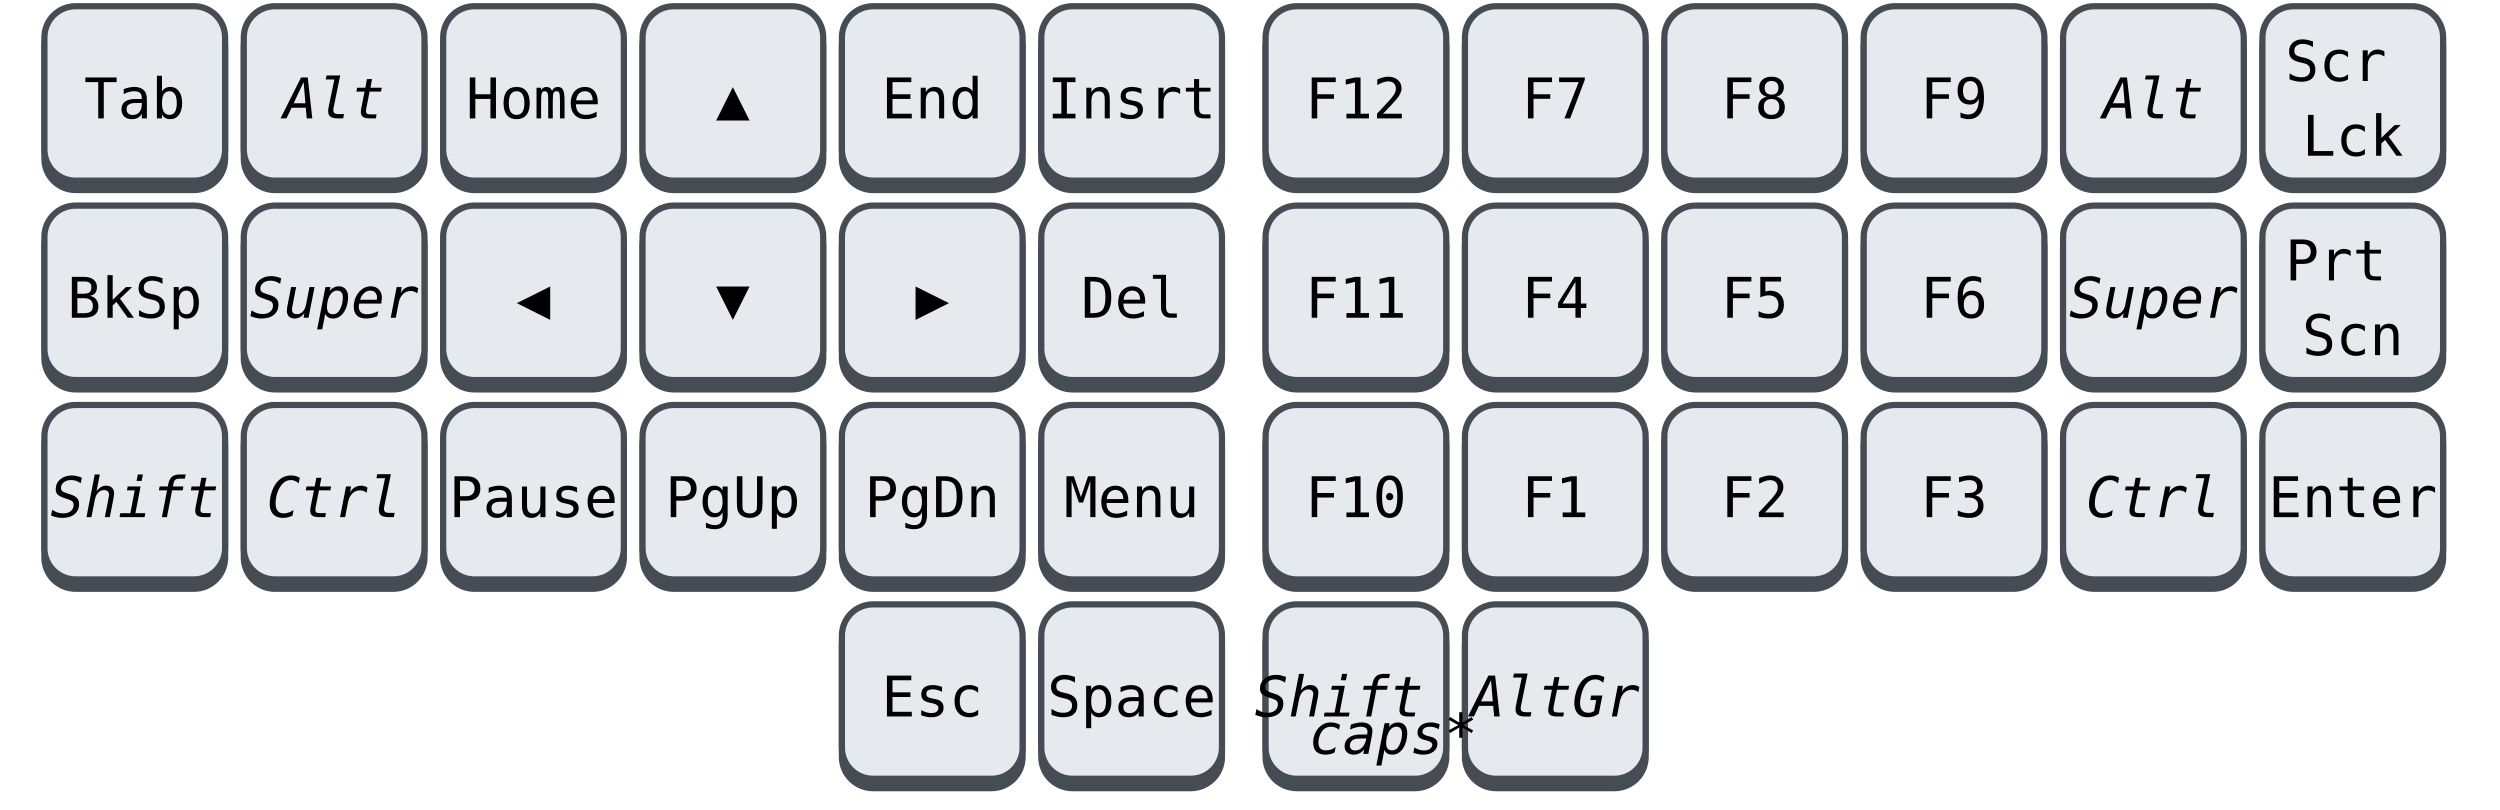
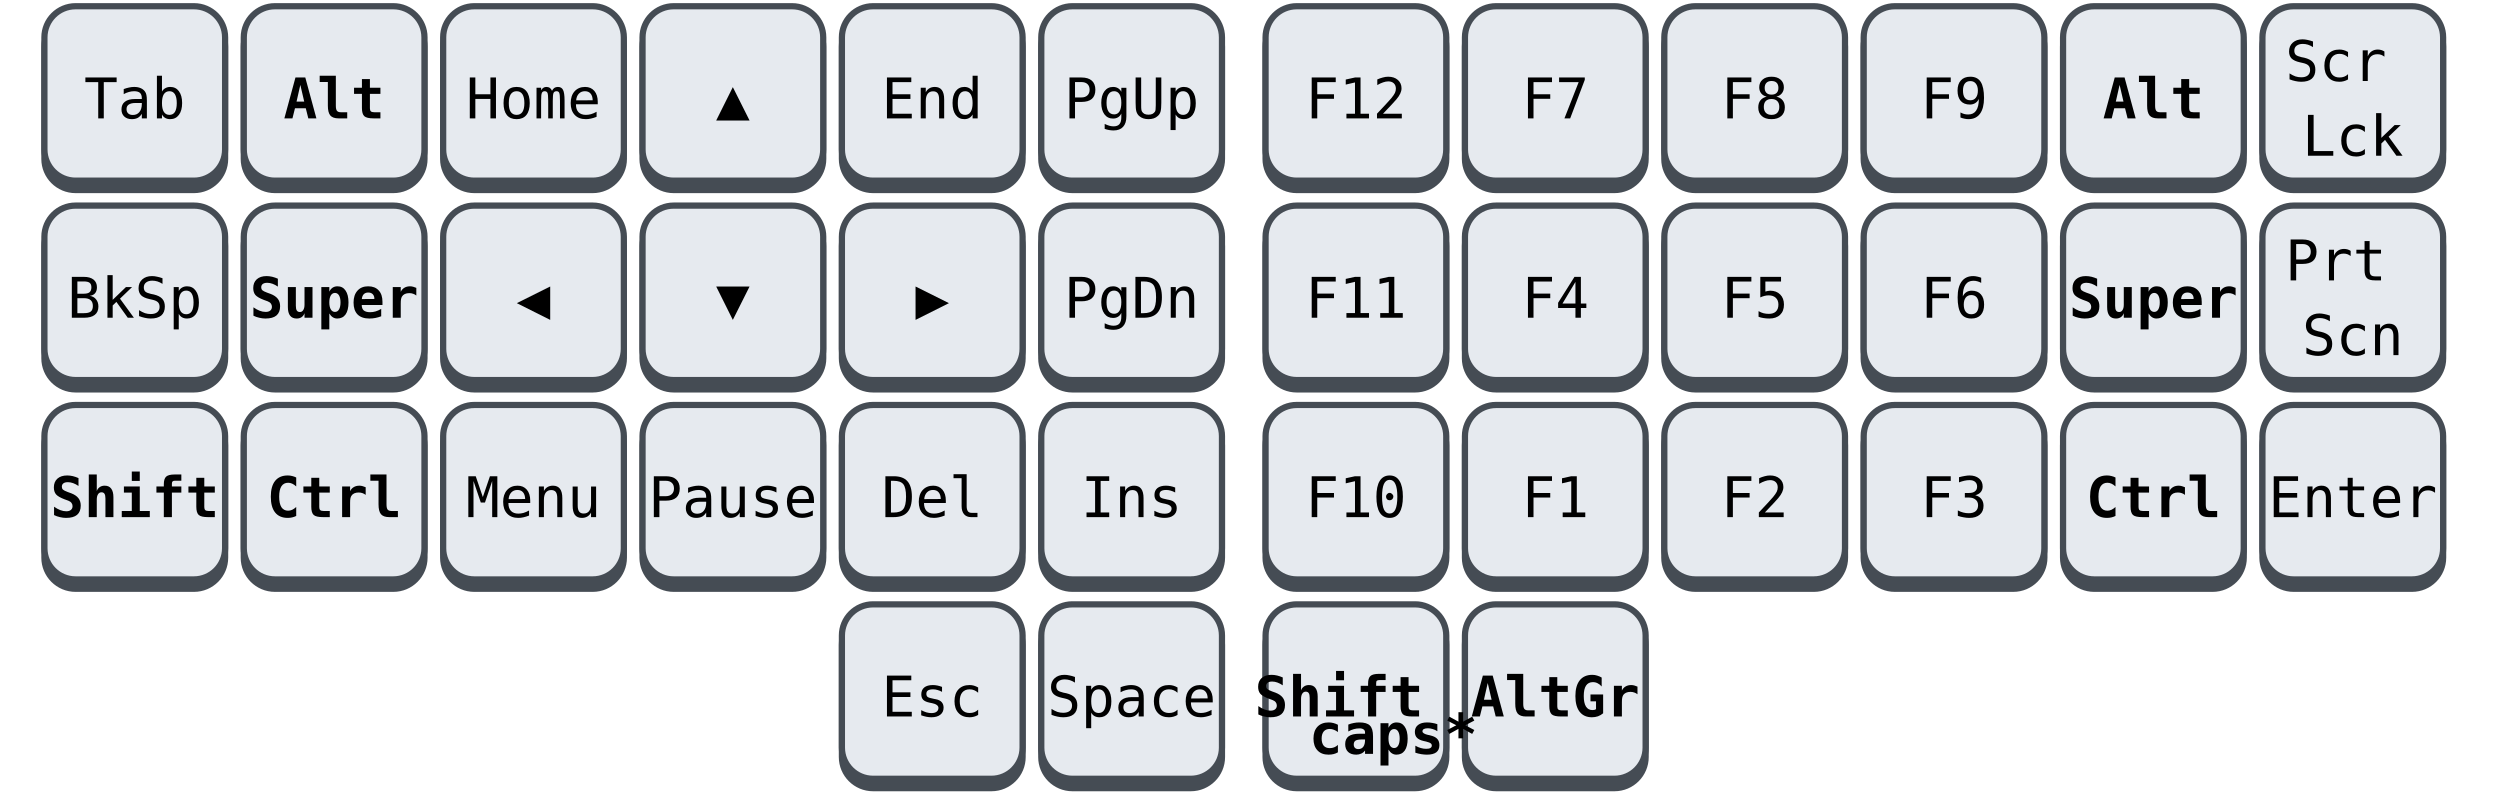
<svg xmlns="http://www.w3.org/2000/svg" width="784" height="254" version="1.1" viewBox="-1 -1 390 130">
  <defs>
    <style type="text/css">
text { font-size: 9px; text-anchor: middle; font-family: monospace; }
- .mod { font-style: italic; }
+ .mod { font-weight: bold; }
.c0 { transform: translate(15px, 0); }
.c1 { transform: translate(47px, 0); }
.c2 { transform: translate(79px, 0); }
.c3 { transform: translate(111px, 0); }
.c4 { transform: translate(143px, 0); }
.c5 { transform: translate(175px, 0); }
.r0 { transform: translate(0, 18px); }
.r1 { transform: translate(0, 50px); }
.r2 { transform: translate(0, 82px); }
.r3 { transform: translate(0, 114px); }
.tiny { font-size: 7px; }
.tiny text { font-size: 7px; }

.active rect {
  stroke: "#E6EAEF";
  fill: "#454C54";
}


</style>
    <g id="key">
      <rect width="29" height="28" ry="5" x="0.5" y="1.5" fill="#454C54" stroke="#454C54" stroke-width="1px" />
      <rect width="29" height="28" ry="5" x="0.5" fill="#E6EAEF" stroke="#454C54" stroke-width="1px" />
    </g>
    <g id="3x1">
      <use href="#key" x="0" y="0" />
      <use href="#key" x="32" y="0" />
      <use href="#key" x="64" y="0" />
    </g>
    <g id="6x1">
      <use href="#3x1" x="0" y="0" />
      <use href="#3x1" x="96" y="0" />
    </g>
    <g id="left">
      <use href="#6x1" x="0" y="0" />
      <use href="#6x1" x="0" y="32" />
      <use href="#6x1" x="0" y="64" />
      <use href="#key" x="128" y="96" />
      <use href="#key" x="160" y="96" />
    </g>
    <g id="right">
      <use href="#6x1" x="0" y="0" />
      <use href="#6x1" x="0" y="32" />
      <use href="#6x1" x="0" y="64" />
      <use href="#key" x="0" y="96" />
      <use href="#key" x="32" y="96" />
    </g>
  </defs>
  <g class="kb" id="left-keyboard">
    <use href="#left" />
    <g class="r0">
      <text class="c0">Tab</text>
      <text class="c1 mod">Alt</text>
      <text class="c2">Home</text>
      <text class="c3">▲</text>
      <text class="c4">End</text>
-       <text class="c5">Insrt</text>
+       <text class="c5">PgUp</text>
    </g>
    <g class="r1">
      <text class="c0">BkSp</text>
      <text class="c1 mod">Super</text>
      <text class="c2">◀</text>
      <text class="c3">▼</text>
      <text class="c4">▶</text>
-       <text class="c5">Del</text>
+       <text class="c5">PgDn</text>
    </g>
    <g class="r2">
      <text class="c0 mod">Shift</text>
      <text class="c1 mod">Ctrl</text>
-       <text class="c2">Pause</text>
-       <text class="c3">PgUp</text>
-       <text class="c4">PgDn</text>
-       <text class="c5">Menu</text>
+       <text class="c2">Menu</text>
+       <text class="c3">Pause</text>
+       <text class="c4">Del</text>
+       <text class="c5">Ins</text>
    </g>
    <g class="r3">
      <text class="c4">Esc</text>
      <text class="c5">Space</text>
    </g>
  </g>
  <g class="kb" id="right-keyboard" transform="translate(196, 0)">
    <use href="#right" />
    <g class="r0">
      <text class="c0">F12</text>
      <text class="c1">F7</text>
      <text class="c2">F8</text>
      <text class="c3">F9</text>
      <text class="c4 mod">Alt</text>
      <text class="c5">
        <tspan x="0" y="-6">Scr</tspan>
        <tspan x="0" y="6">Lck</tspan>
      </text>
    </g>
    <g class="r1">
      <text class="c0">F11</text>
      <text class="c1">F4</text>
      <text class="c2">F5</text>
      <text class="c3">F6</text>
      <text class="c4 mod">Super</text>
      <text class="c5">
        <tspan x="0" y="-6">Prt</tspan>
        <tspan x="0" y="6">Scn</tspan>
      </text>
    </g>
    <g class="r2">
      <text class="c0">F10</text>
      <text class="c1">F1</text>
      <text class="c2">F2</text>
      <text class="c3">F3</text>
      <text class="c4 mod">Ctrl</text>
      <text class="c5">Enter</text>
    </g>
    <g class="r3">
      <text class="c0 mod">
        <tspan>Shift</tspan>
        <tspan x="6" y="6">caps*</tspan>
      </text>
      <text class="c1 mod">AltGr</text>
    </g>
  </g>
</svg>
